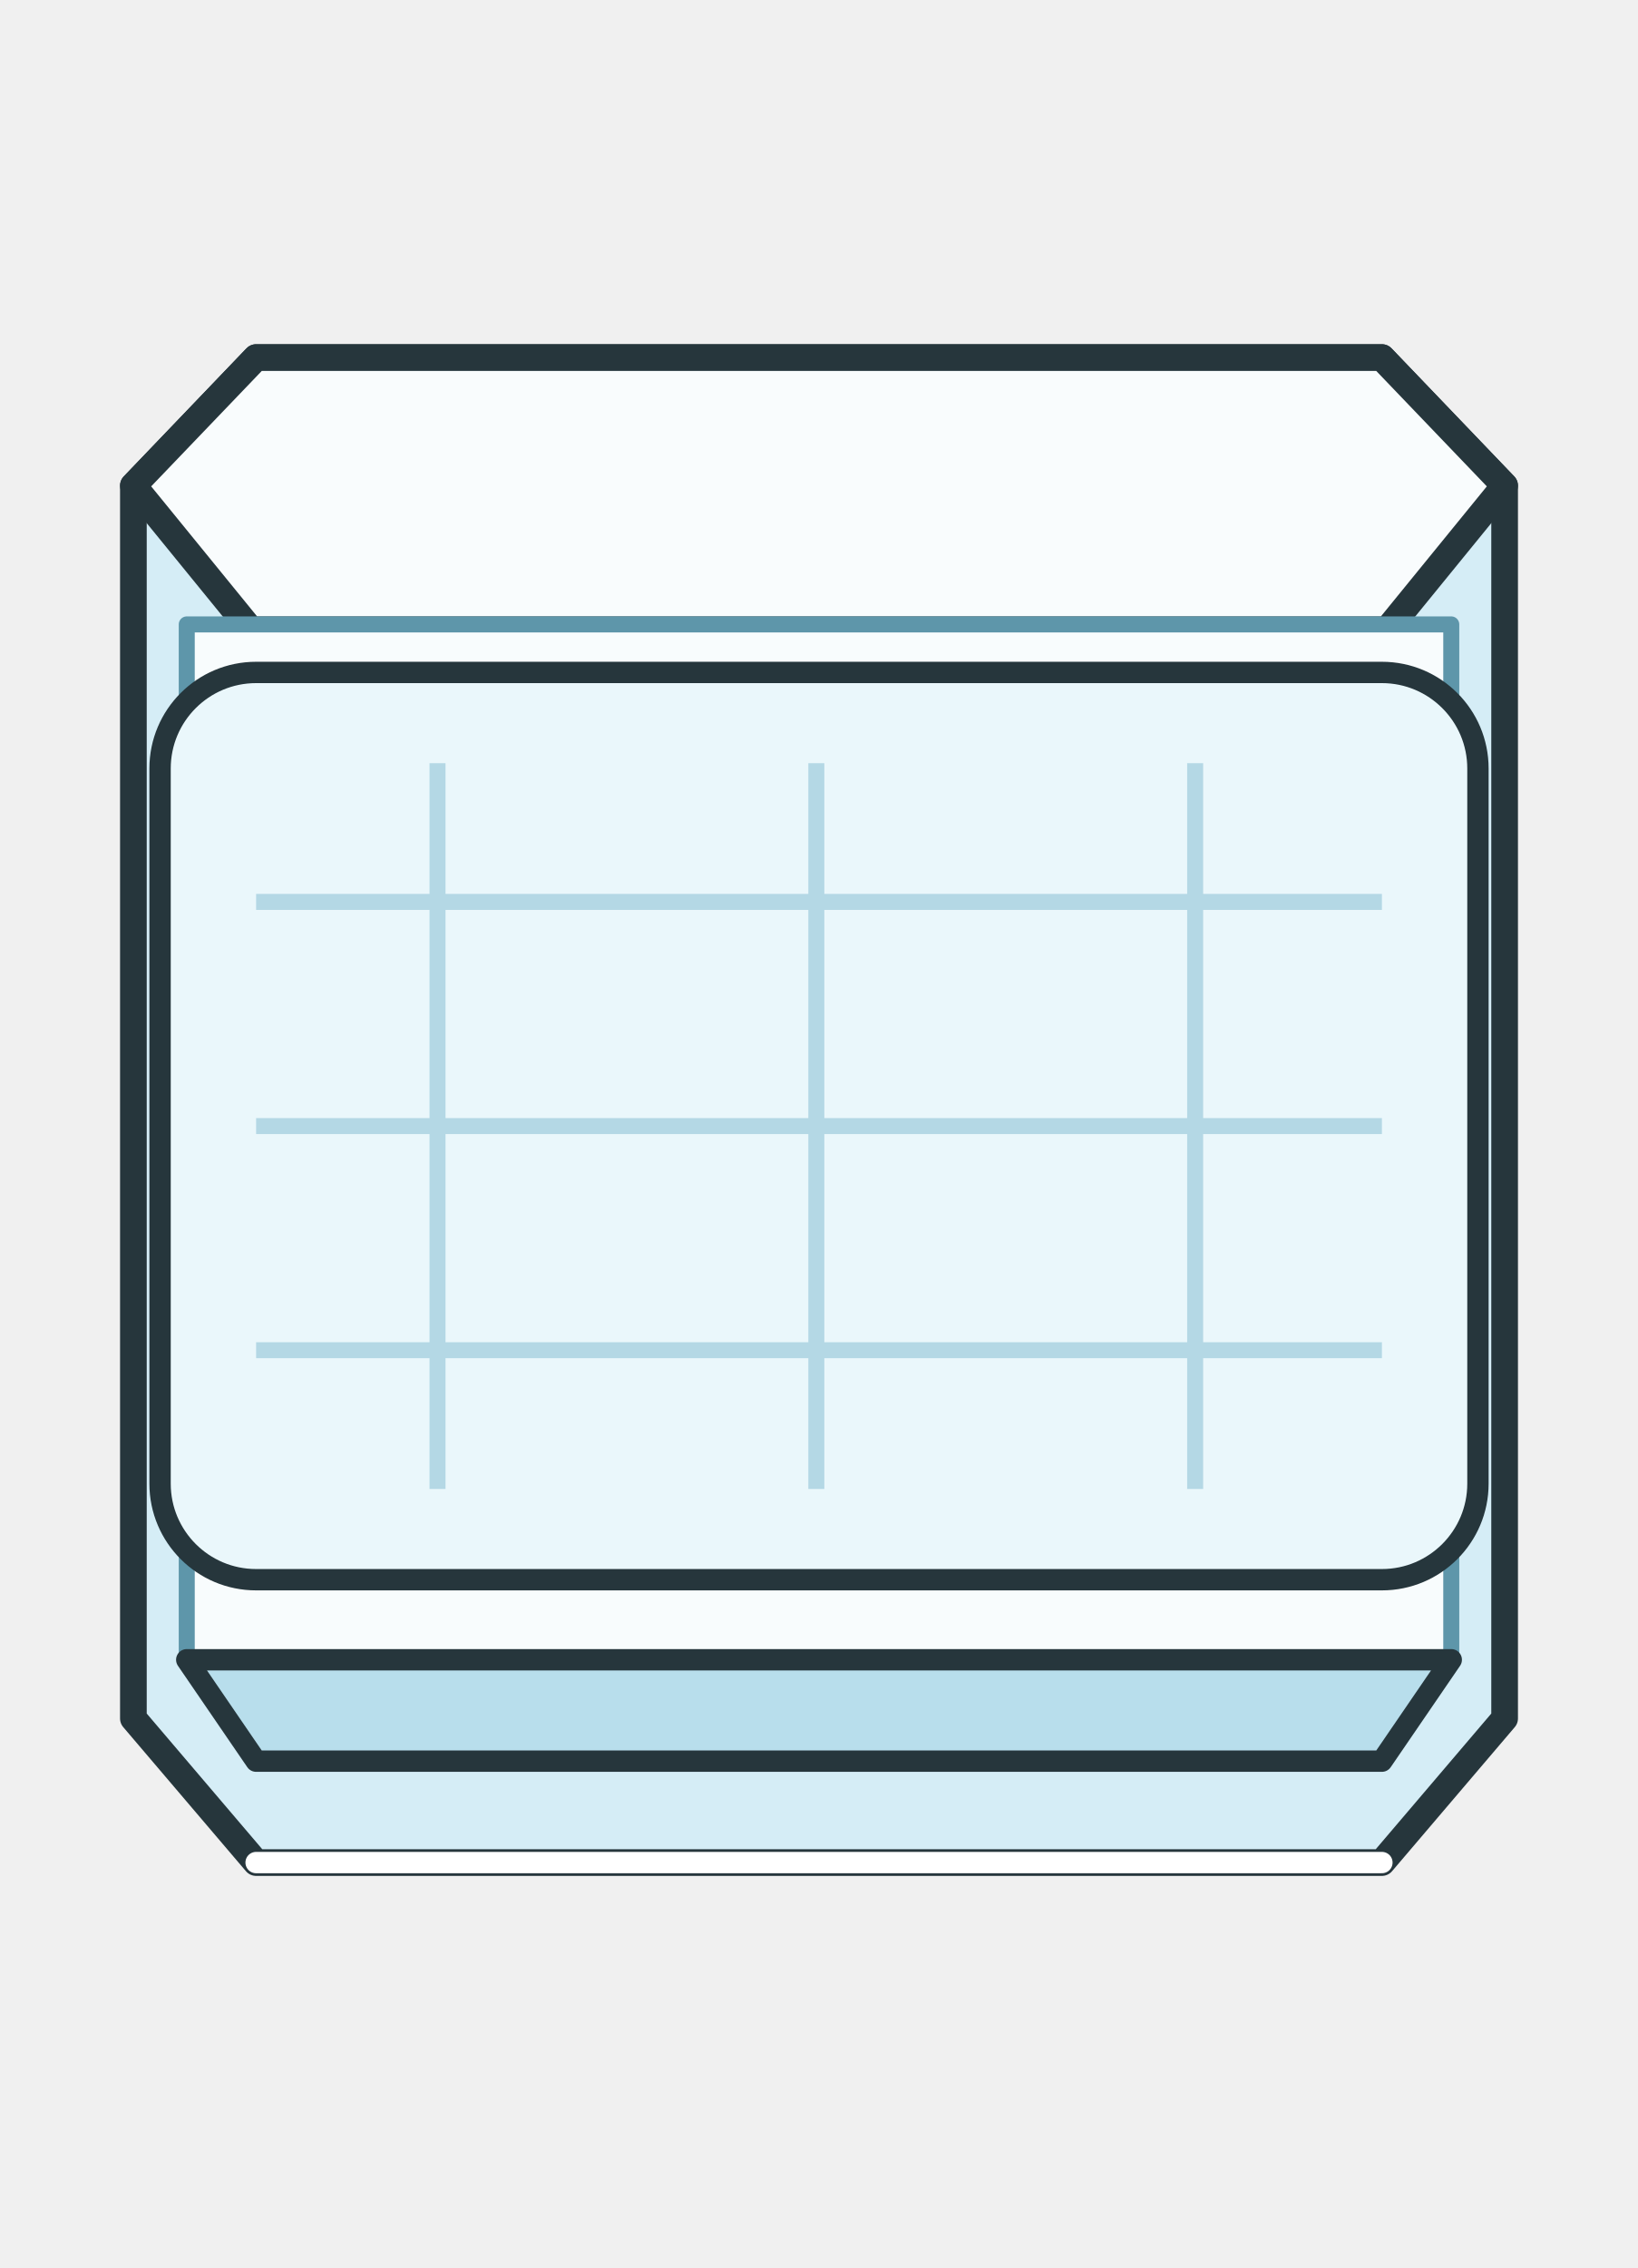
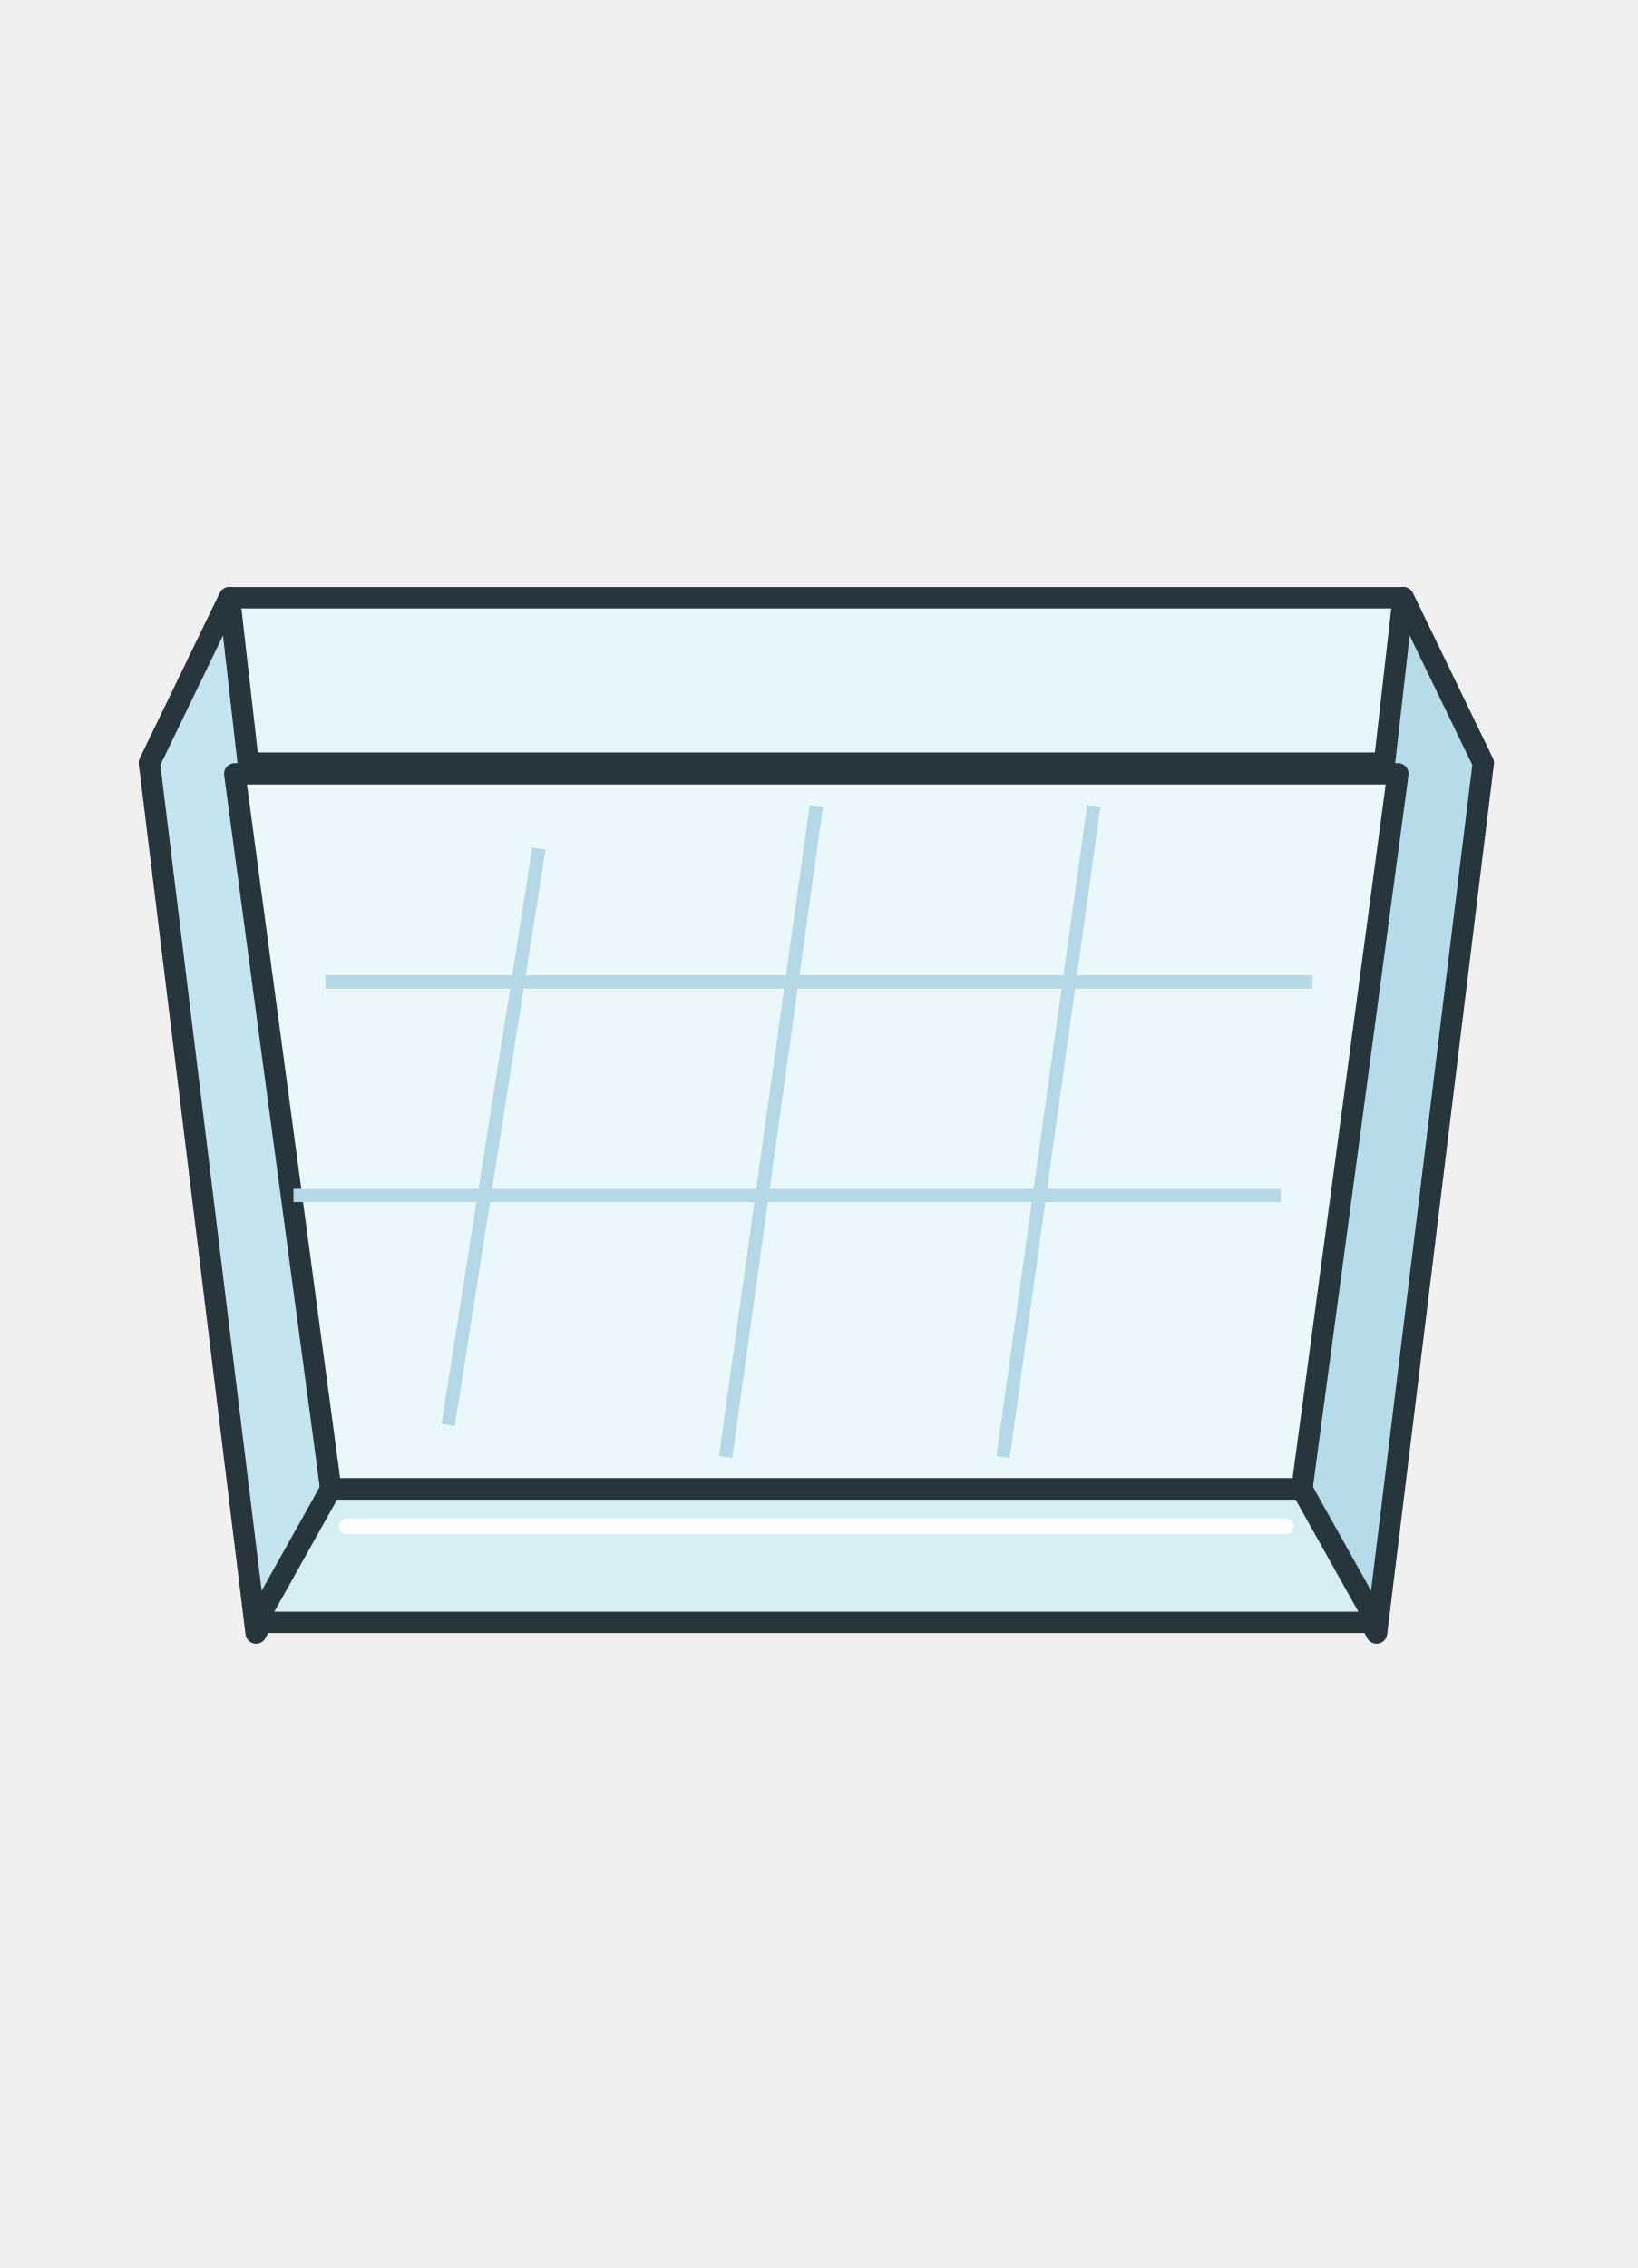
<svg xmlns="http://www.w3.org/2000/svg" viewBox="0 0 306.973 424.97">
  <defs>
    <clipPath id="anchor_liquid_clip">
-       <rect x="30" y="126" width="247" height="170" rx="18" />
+       <path d="M44 145H262L244 279H62Z" />
    </clipPath>
  </defs>
-   <path d="M25 91 48 67h211l23 24v231l-23 27H48l-23-27Z" fill="#d5edf6" stroke="#26363c" stroke-linejoin="round" stroke-width="5" />
-   <path d="m25 91 23-24h211l23 24-22 27H47Z" fill="#f9fcfd" stroke="#26363c" stroke-linejoin="round" stroke-width="5" />
-   <path d="M35 117h237v194H35Z" fill="#f8fcfd" stroke="#5e96aa" stroke-linejoin="round" stroke-width="3" />
-   <rect x="30" y="126" width="247" height="170" rx="18" fill="#eaf7fb" stroke="#26363c" stroke-width="4" />
+   <path d="M43 112H263L278 143H28Z" fill="#e6f5fa" stroke="#26363c" stroke-linejoin="round" stroke-width="4" />
+   <path d="m28 143 15-31 19 167-14 27Z" fill="#c4e4ef" stroke="#26363c" stroke-linejoin="round" stroke-width="4" />
+   <path d="m278 143-15-31-19 167 14 27Z" fill="#b6dce9" stroke="#26363c" stroke-linejoin="round" stroke-width="4" />
+   <path d="M44 145H262L244 279H62Z" fill="#eaf7fb" stroke="#26363c" stroke-linejoin="round" stroke-width="4" />
  <g id="overlay_root" />
-   <rect id="anchor_liquid_bounds" x="30" y="126" width="247" height="170" rx="18" display="none" fill="none" stroke="none" />
-   <g clip-path="url(#anchor_liquid_clip)" fill="none" stroke="#b4d8e5" stroke-width="3">
-     <path d="M48 169h211M48 211h211M48 253h211" />
-     <path d="M82 143v136M153 143v136M224 143v136" />
+   <rect id="anchor_liquid_bounds" x="44" y="145" width="218" height="134" display="none" fill="none" stroke="none" />
+   <g clip-path="url(#anchor_liquid_clip)" fill="none" stroke="#b4d8e5" stroke-width="2.5">
+     <path d="M61 184h185M55 224h185" />
+     <path d="M101 159 84 267M153 151 136 273M205 151 188 273" />
  </g>
-   <path d="M35 311h237l-13 19H48Z" fill="#b8deec" stroke="#26363c" stroke-linejoin="round" stroke-width="4" />
-   <path d="M48 349h211" fill="none" stroke="#fff" stroke-linecap="round" stroke-width="4" />
+   <path d="M62 279H244L258 304H48Z" fill="#d6edf4" stroke="#26363c" stroke-linejoin="round" stroke-width="4" />
+   <path d="M65 286H241" fill="none" stroke="#fff" stroke-linecap="round" stroke-width="3" opacity=".9" />
</svg>
